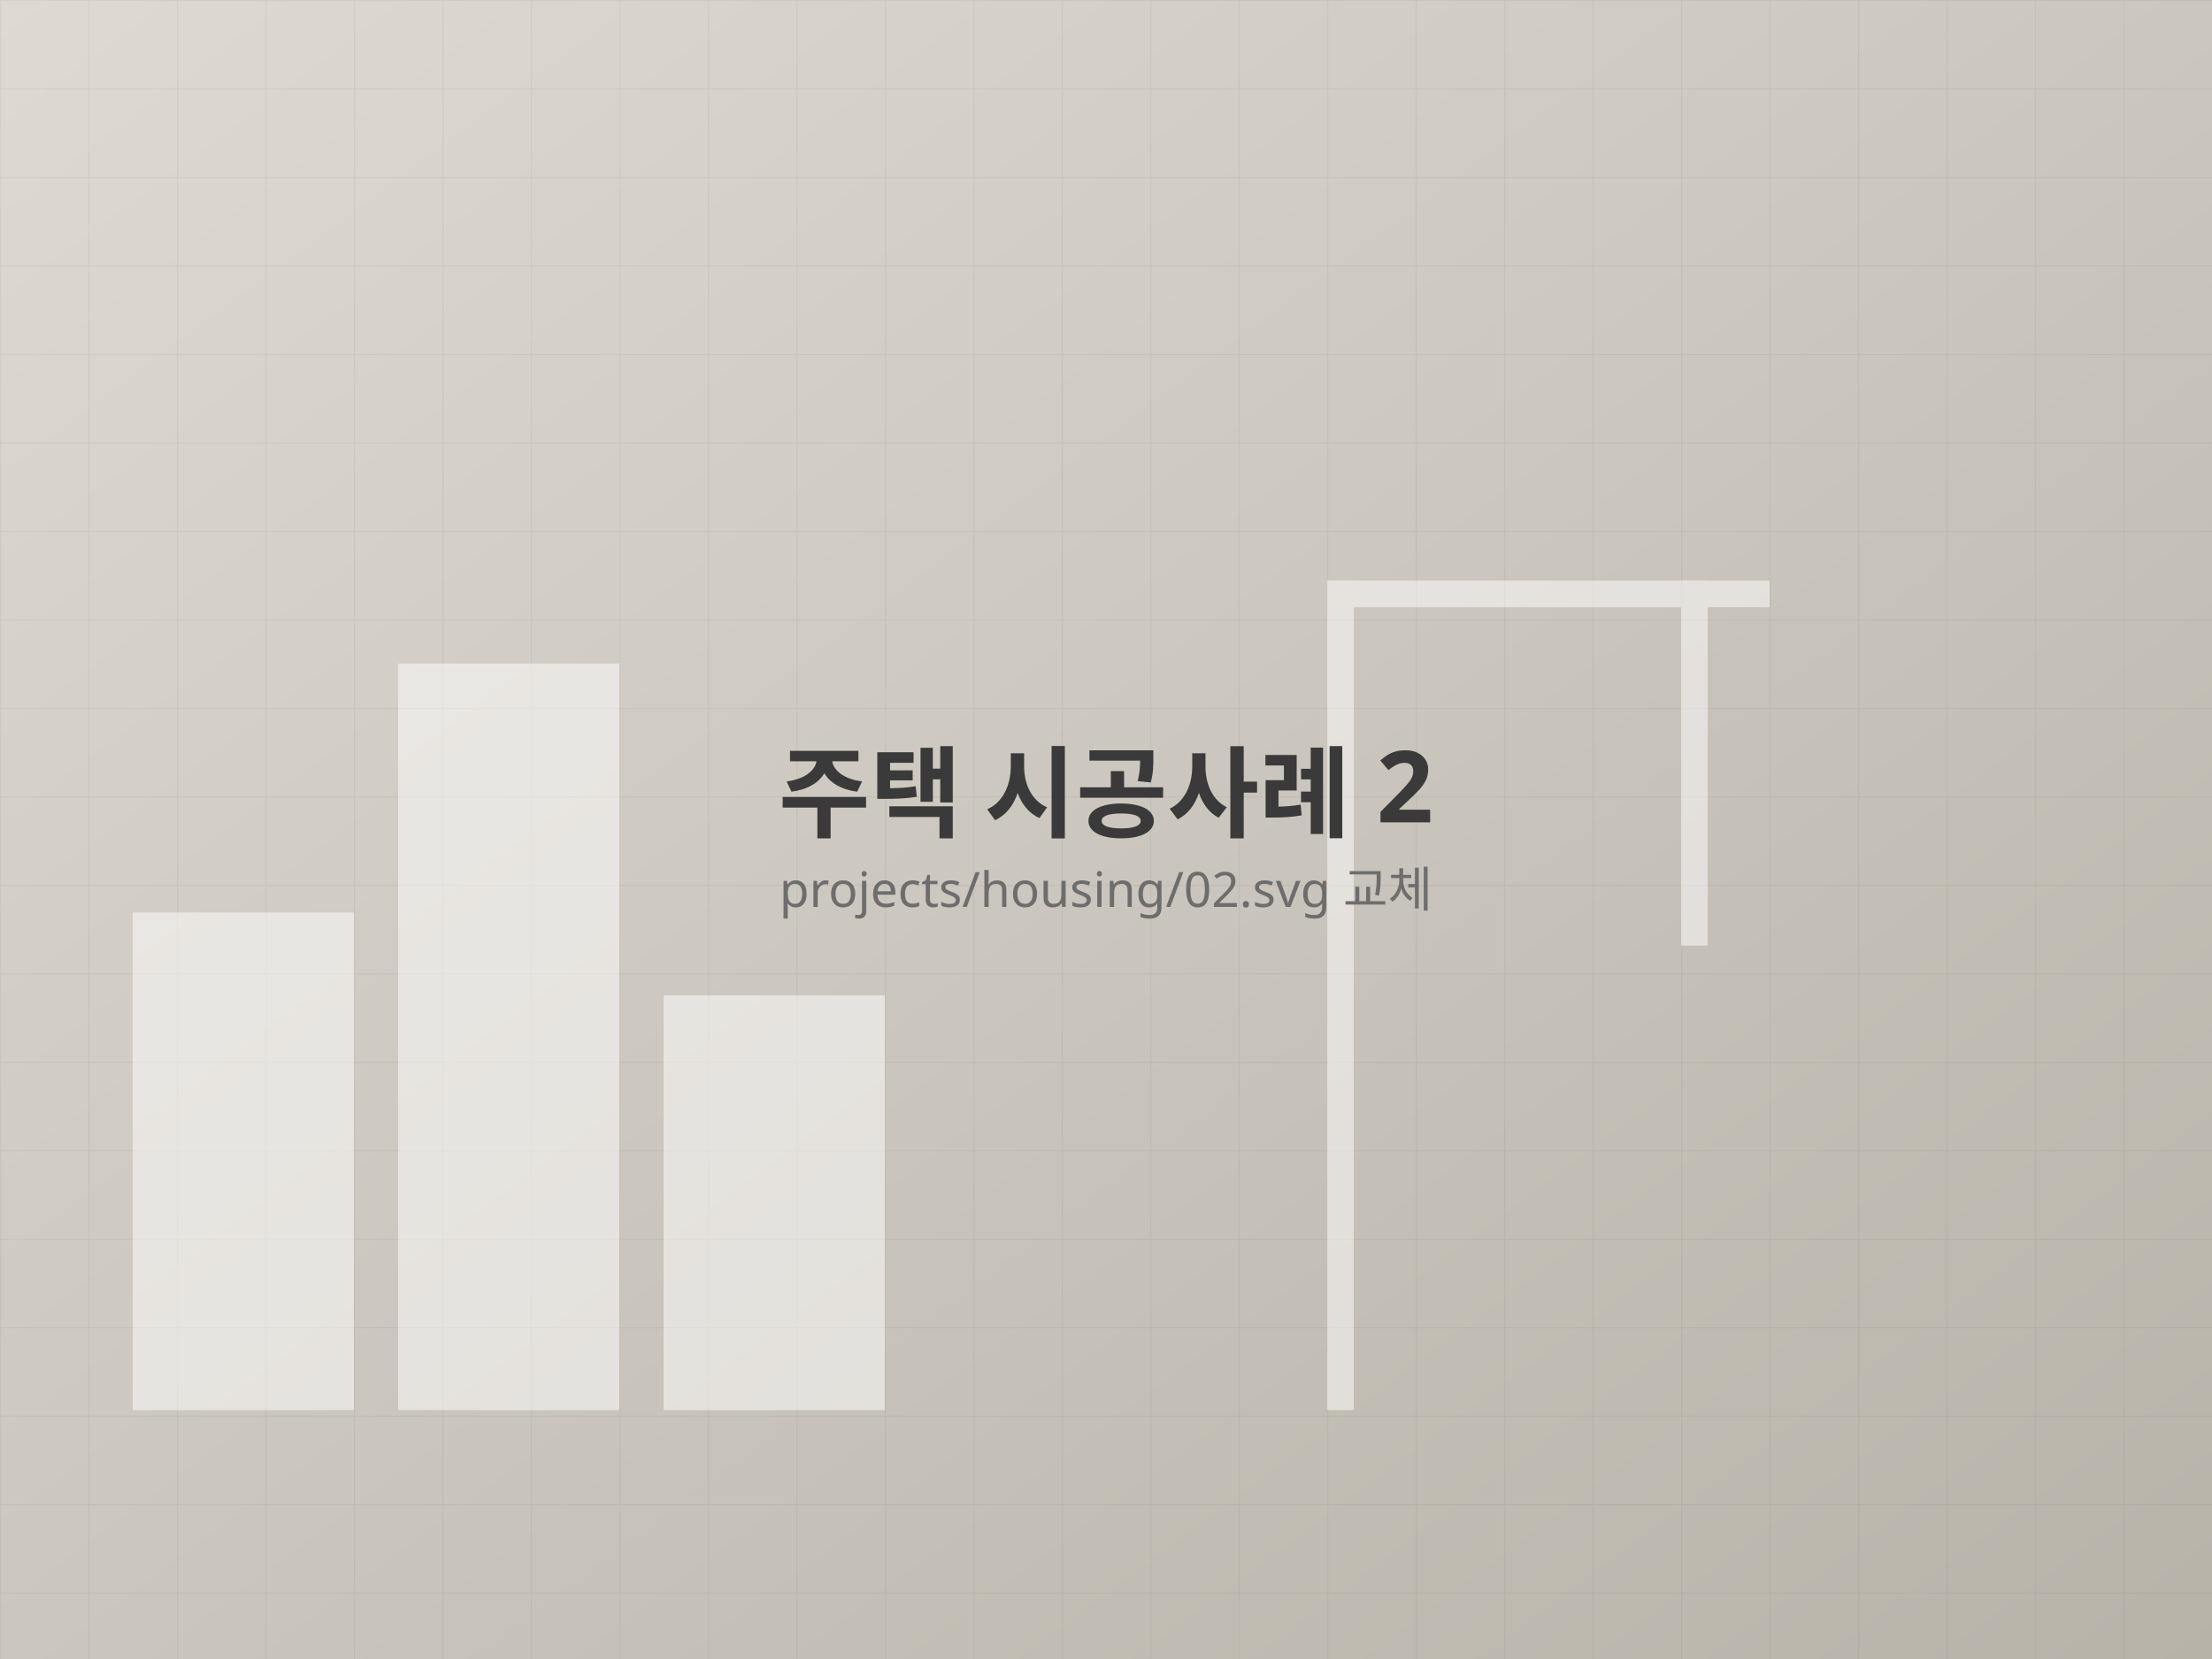
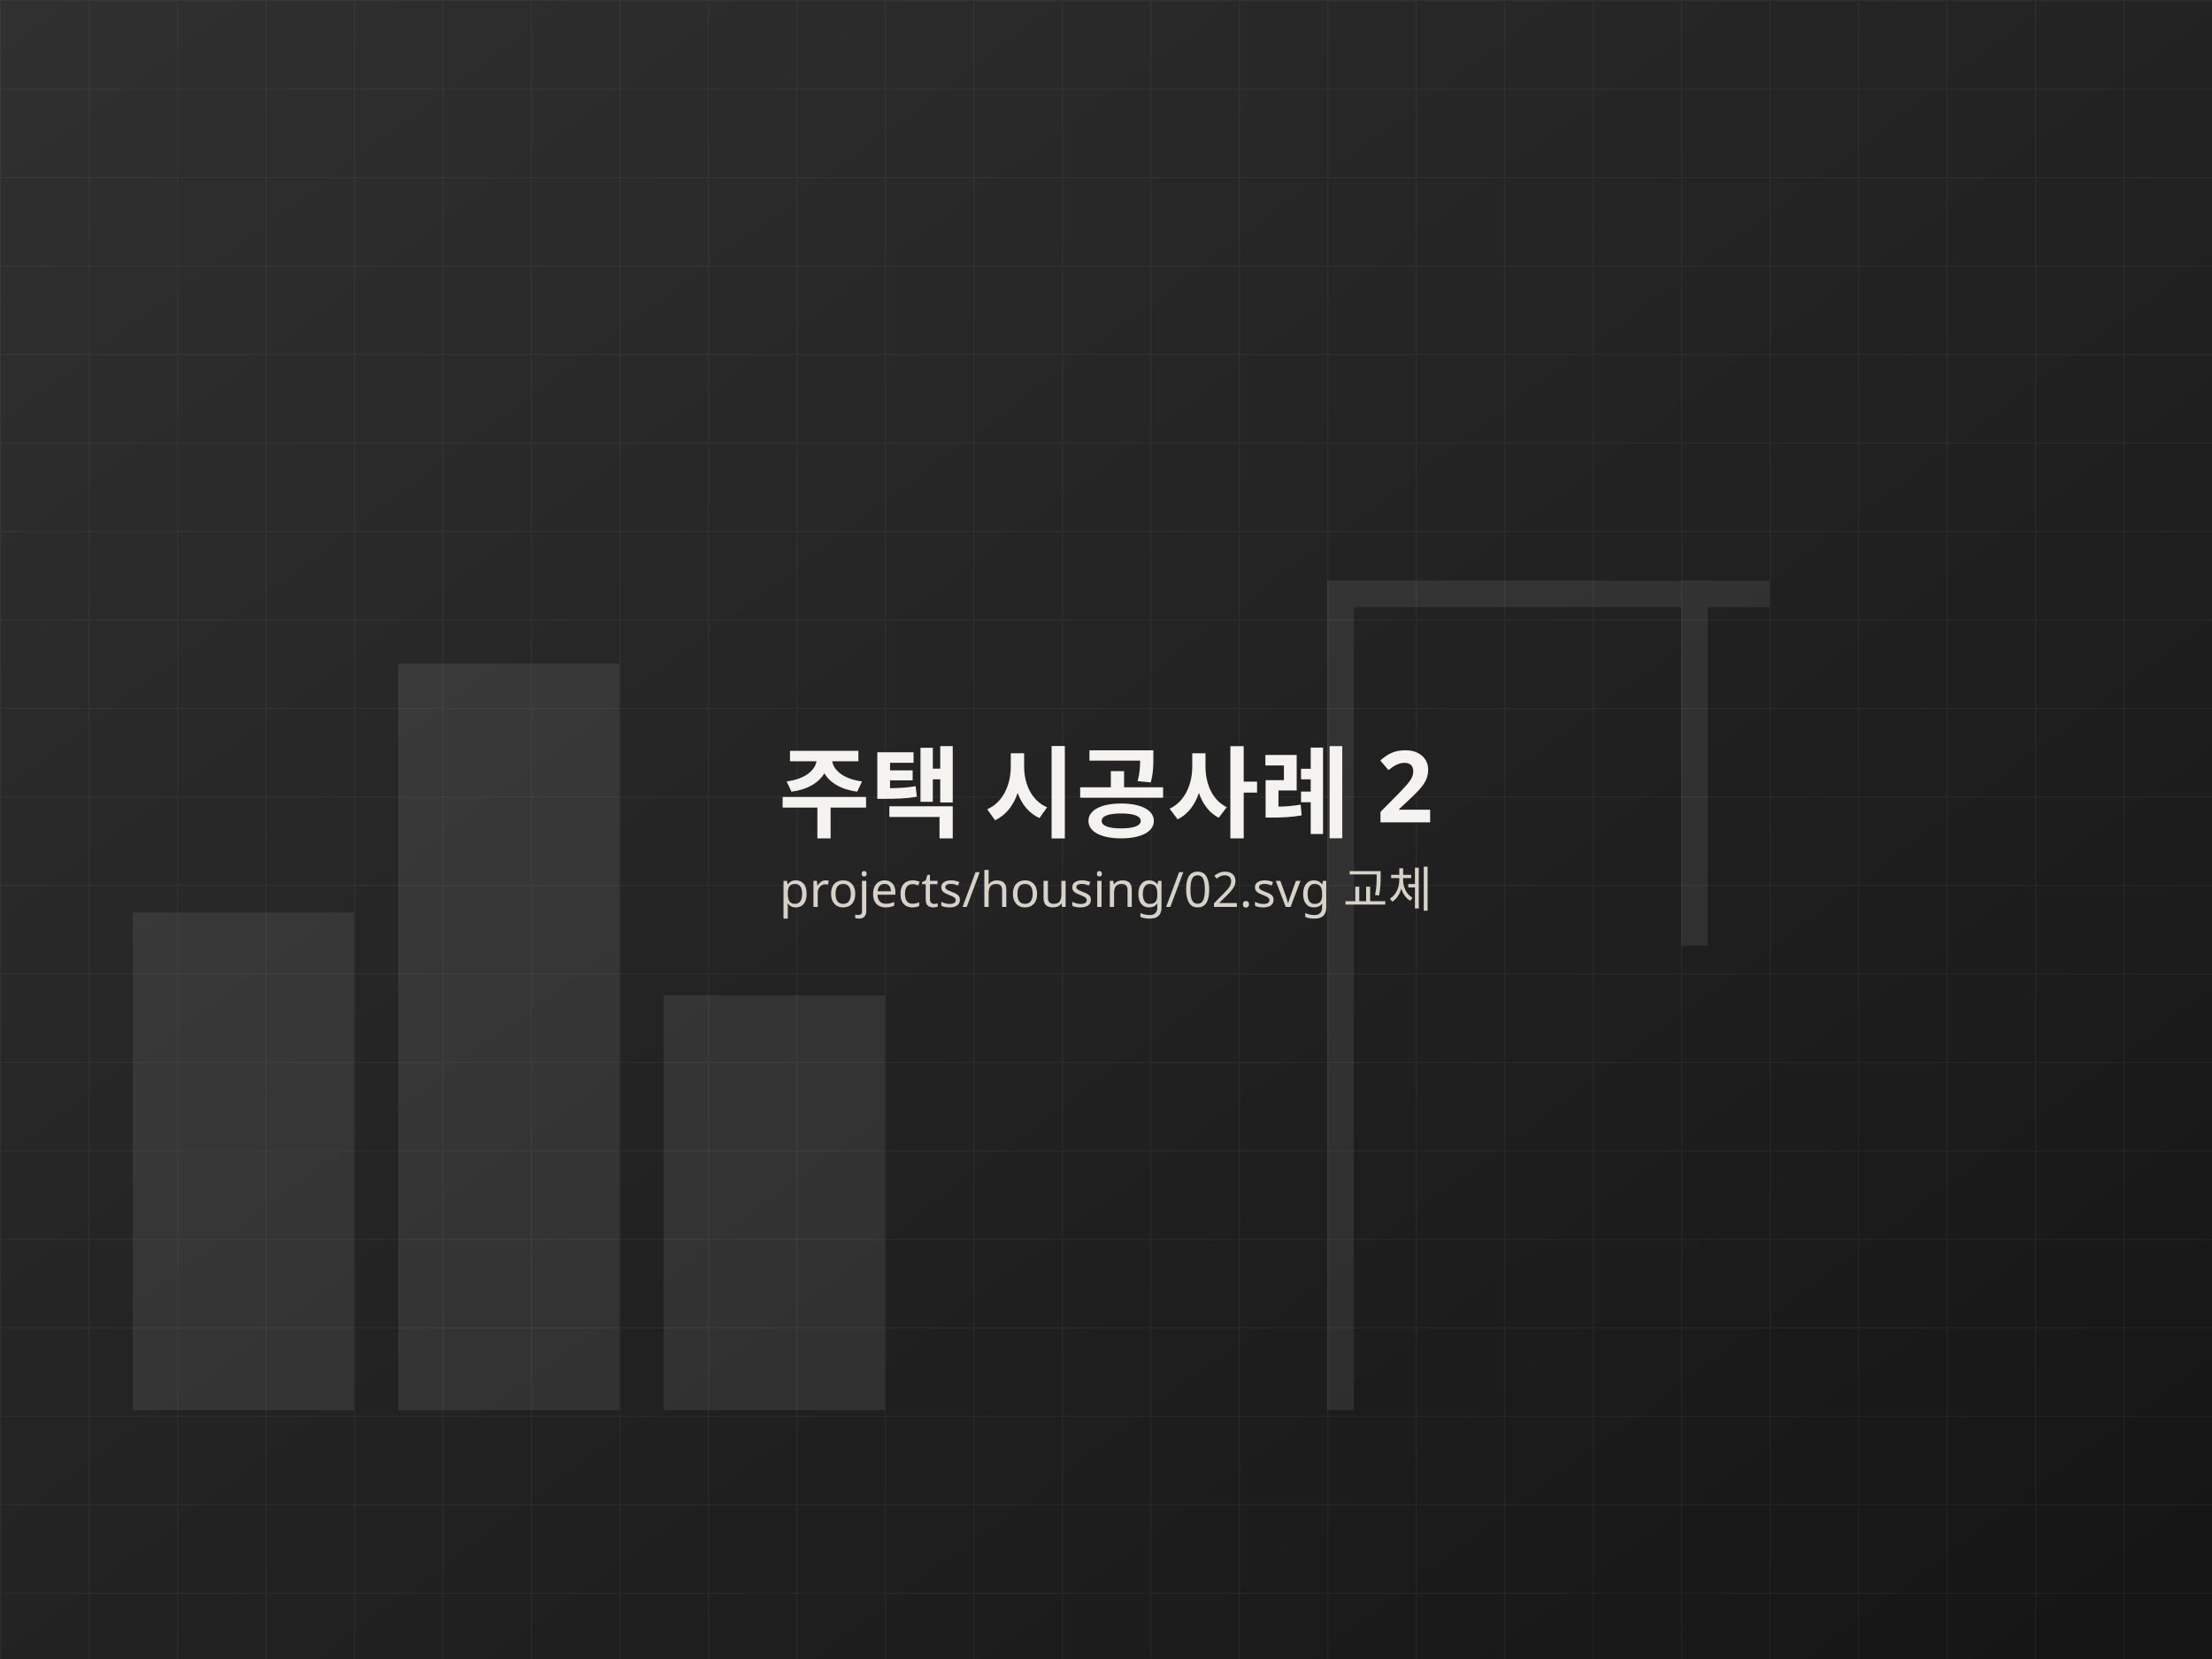
<svg xmlns="http://www.w3.org/2000/svg" width="1000" height="750" viewBox="0 0 1000 750">
  <defs>
    <linearGradient id="g" x1="0" y1="0" x2="1" y2="1">
-       <stop offset="0%" stop-color="#dedad3" />
-       <stop offset="100%" stop-color="#b8b3a9" />
+       <stop offset="0%" stop-color="#303030" />
+       <stop offset="100%" stop-color="#151515" />
    </linearGradient>
    <pattern id="grid" width="40" height="40" patternUnits="userSpaceOnUse">
-       <path d="M40 0H0V40" fill="none" stroke="#000000" stroke-opacity="0.045" stroke-width="1" />
+       <path d="M40 0H0V40" fill="none" stroke="#ffffff" stroke-opacity="0.045" stroke-width="1" />
    </pattern>
  </defs>
  <rect width="1000" height="750" fill="url(#g)" />
  <rect width="1000" height="750" fill="url(#grid)" />
-   <g opacity="0.5" fill="#ffffff">
+   <g opacity="0.08" fill="#ffffff">
    <rect x="6%" y="55%" width="10%" height="30%" />
    <rect x="18%" y="40%" width="10%" height="45%" />
    <rect x="30%" y="60%" width="10%" height="25%" />
    <rect x="60%" y="35%" width="1.2%" height="50%" />
    <rect x="60%" y="35%" width="20%" height="1.6%" />
    <rect x="76%" y="35%" width="1.2%" height="22%" />
  </g>
  <g font-family="'Pretendard Variable', 'Apple SD Gothic Neo', sans-serif" text-anchor="middle">
-     <text x="50%" y="50%" font-size="45" font-weight="700" fill="#3A3A3A">주택 시공사례 2</text>
-     <text x="50%" y="410" font-size="22" fill="#6D6D6D">projects/housing/02.svg 교체</text>
+     <text x="50%" y="50%" font-size="45" font-weight="700" fill="#F5F3EF">주택 시공사례 2</text>
+     <text x="50%" y="410" font-size="22" fill="#D7D2C8">projects/housing/02.svg 교체</text>
  </g>
</svg>
